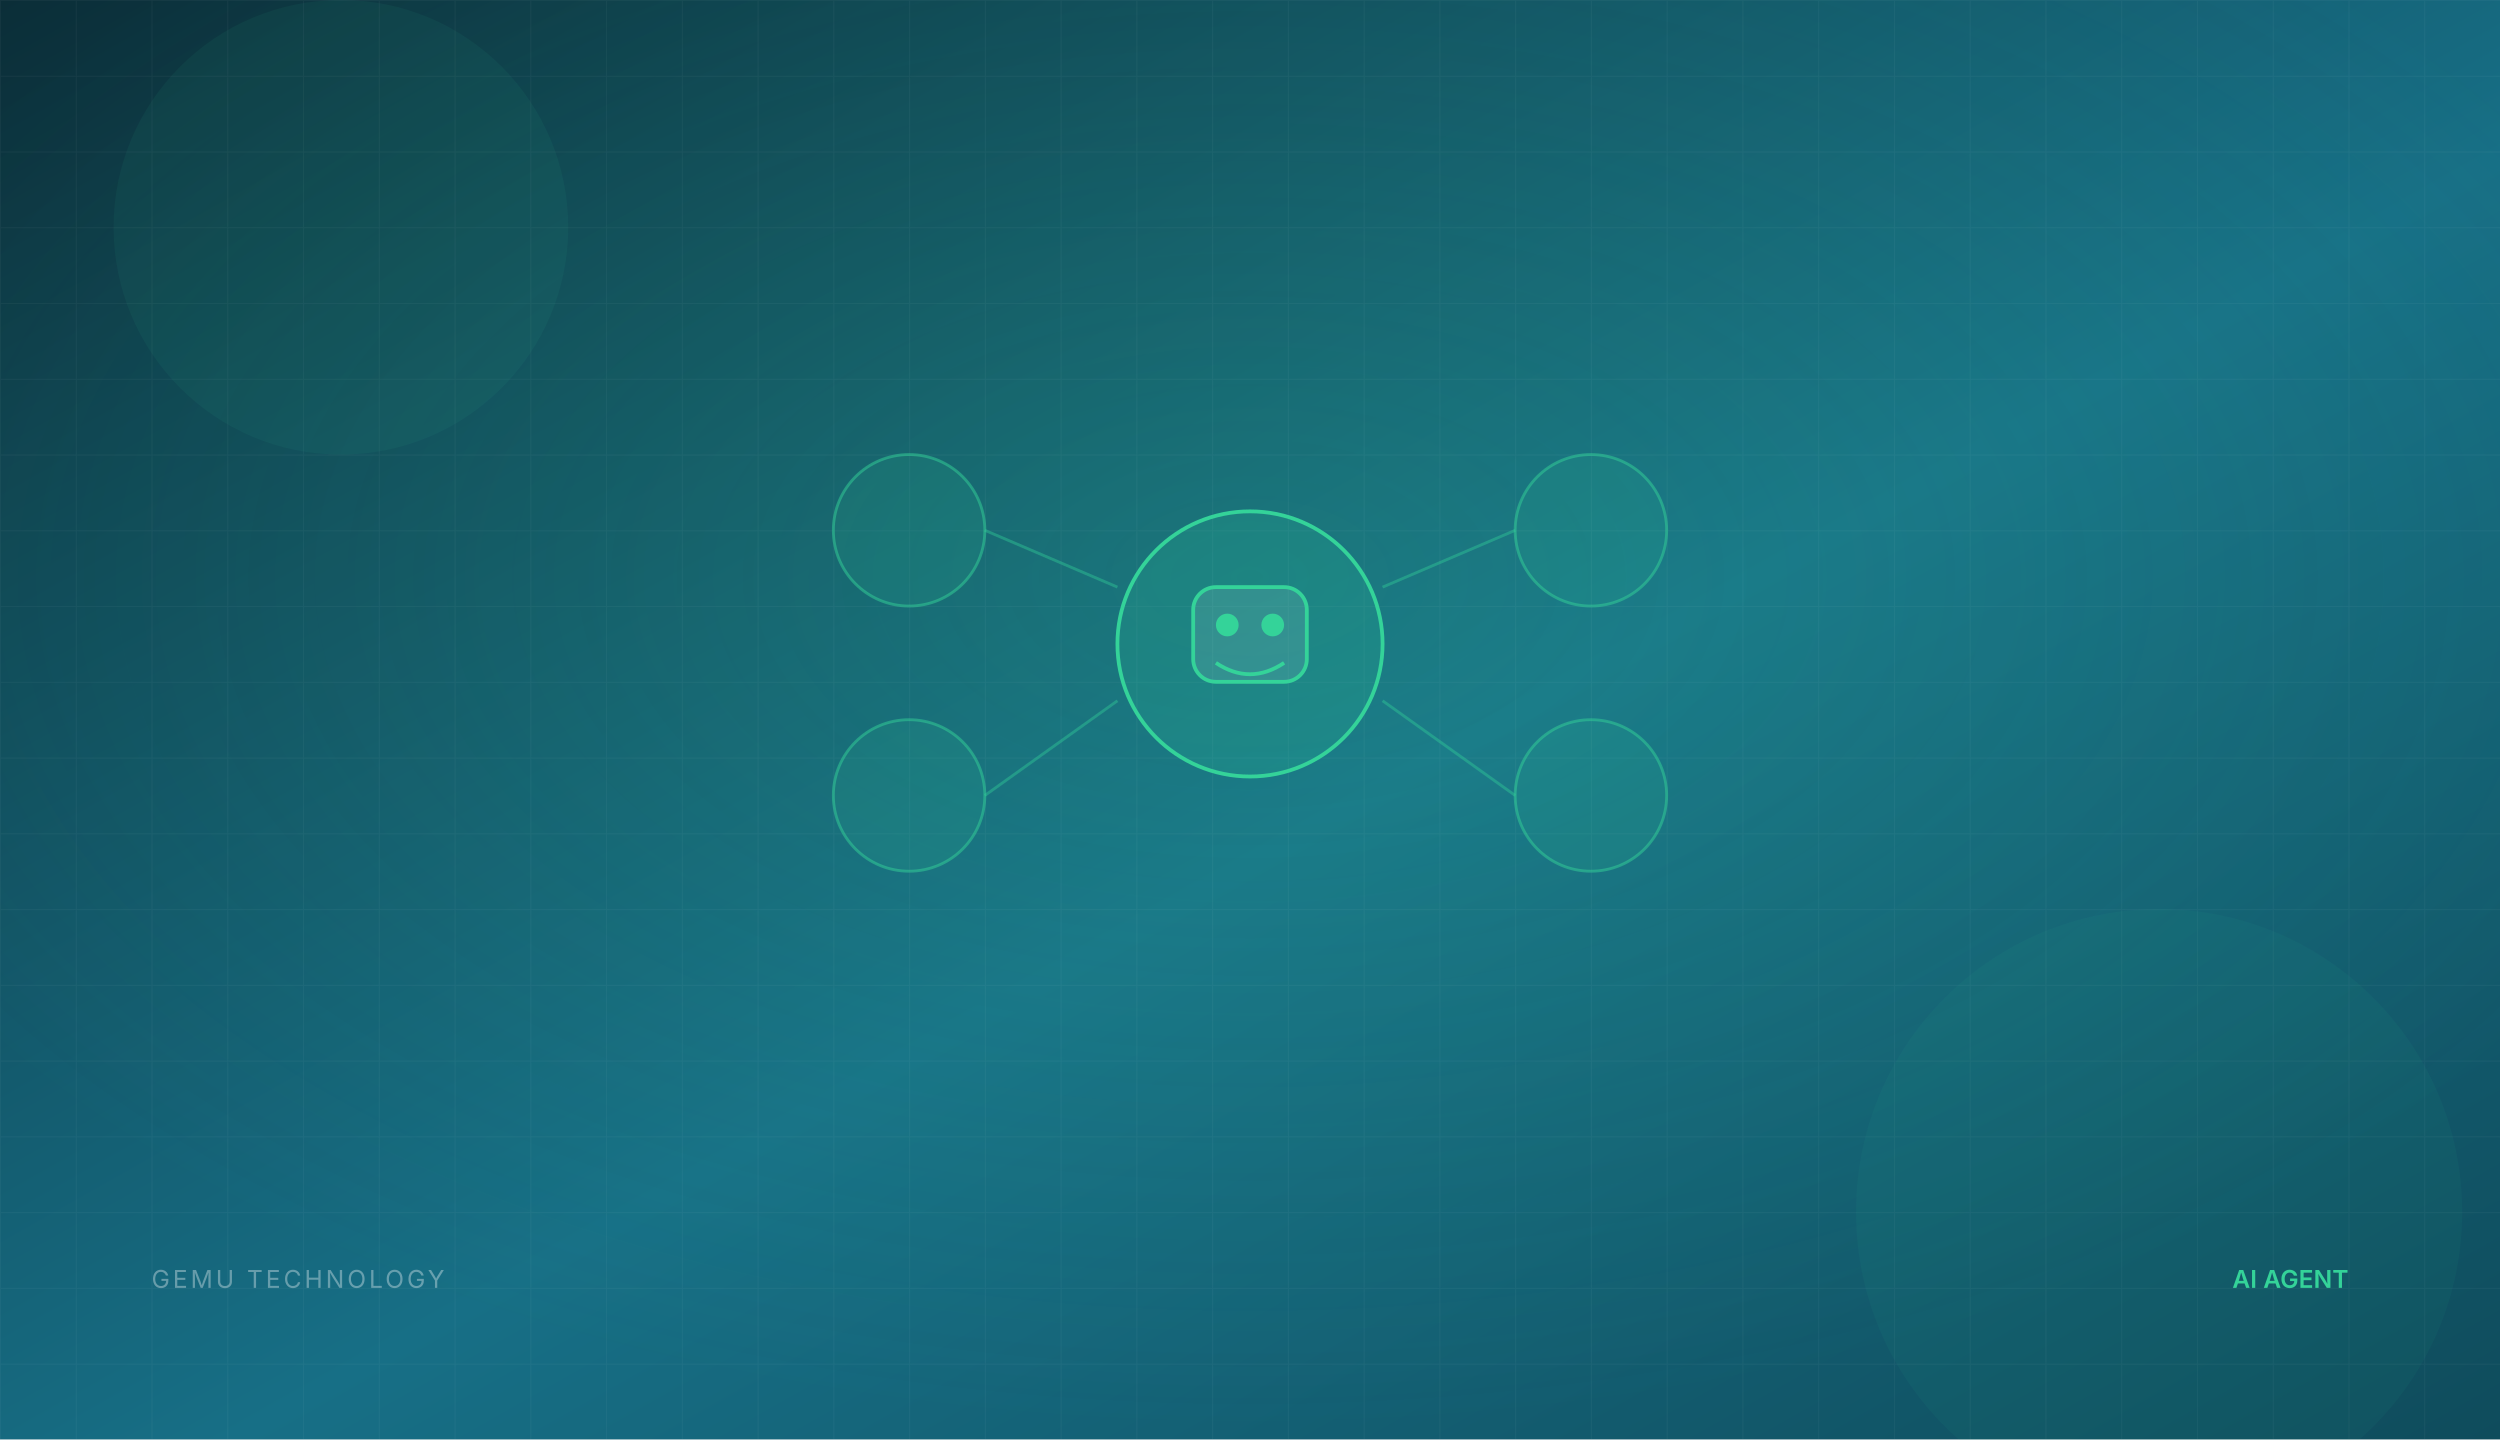
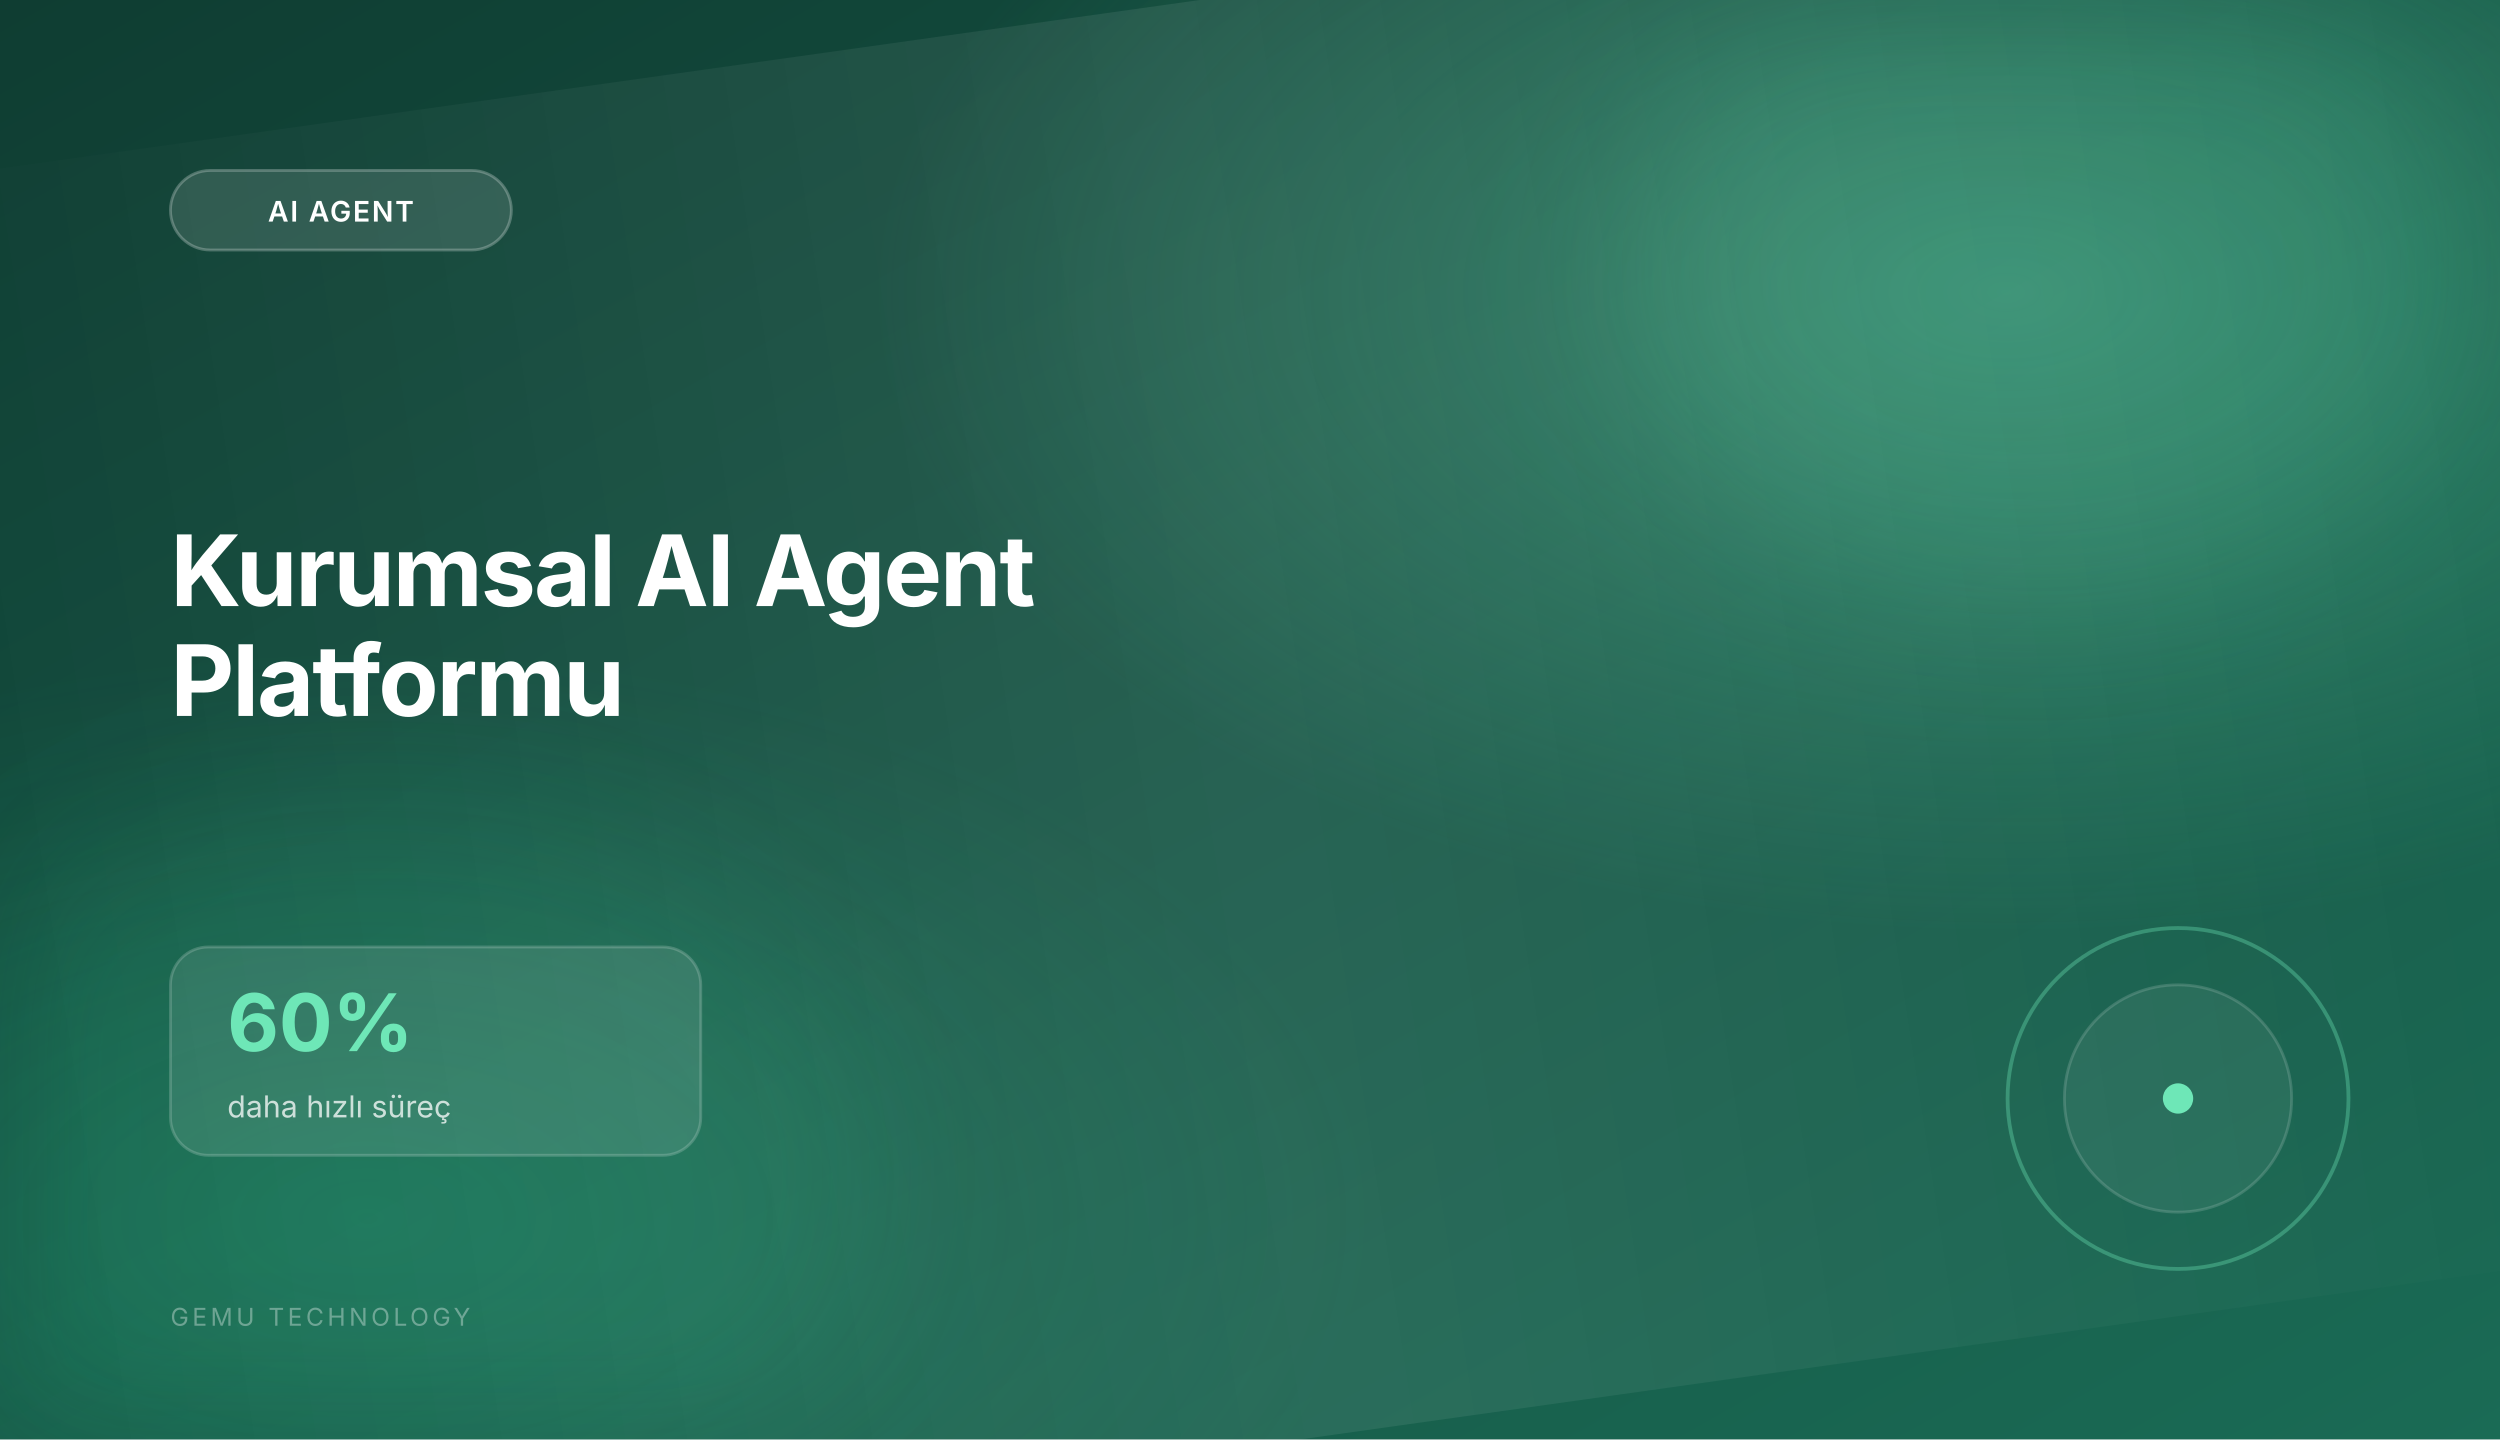
- <svg xmlns="http://www.w3.org/2000/svg" width="1320" height="760" viewBox="0 0 1320 760" role="img" aria-label="AI Agent proje görseli">
+ <svg xmlns="http://www.w3.org/2000/svg" width="1320" height="760" viewBox="0 0 1320 760" role="img" aria-label="Kurumsal AI Agent Platformu">
  <defs>
    <linearGradient id="bg-kurumsal-ai-agent-platformu" x1="0%" y1="0%" x2="100%" y2="100%">
-       <stop offset="0%" stop-color="#0b2e38" />
-       <stop offset="55%" stop-color="#176f86" />
-       <stop offset="100%" stop-color="#0f4c5c" />
+       <stop offset="0%" stop-color="#0f3d32" />
+       <stop offset="100%" stop-color="#1a6b55" />
    </linearGradient>
-     <radialGradient id="glow-kurumsal-ai-agent-platformu" cx="50%" cy="40%" r="60%">
-       <stop offset="0%" stop-color="#34d399" stop-opacity="0.18" />
+     <radialGradient id="orb1-kurumsal-ai-agent-platformu" cx="80%" cy="20%" r="45%">
+       <stop offset="0%" stop-color="#6ee7b7" stop-opacity="0.35" />
+       <stop offset="100%" stop-color="#6ee7b7" stop-opacity="0" />
+     </radialGradient>
+     <radialGradient id="orb2-kurumsal-ai-agent-platformu" cx="15%" cy="85%" r="40%">
+       <stop offset="0%" stop-color="#34d399" stop-opacity="0.2" />
      <stop offset="100%" stop-color="#34d399" stop-opacity="0" />
    </radialGradient>
-     <pattern id="grid-kurumsal-ai-agent-platformu" width="40" height="40" patternUnits="userSpaceOnUse">
-       <path d="M 40 0 L 0 0 0 40" fill="none" stroke="rgba(255,255,255,0.04)" stroke-width="1" />
-     </pattern>
+     <linearGradient id="shine-kurumsal-ai-agent-platformu" x1="0%" y1="0%" x2="100%" y2="0%">
+       <stop offset="0%" stop-color="#ffffff" stop-opacity="0" />
+       <stop offset="50%" stop-color="#ffffff" stop-opacity="0.08" />
+       <stop offset="100%" stop-color="#ffffff" stop-opacity="0" />
+     </linearGradient>
+     <filter id="blur-kurumsal-ai-agent-platformu" x="-20%" y="-20%" width="140%" height="140%">
+       <feGaussianBlur stdDeviation="40" />
+     </filter>
  </defs>
  <rect width="1320" height="760" fill="url(#bg-kurumsal-ai-agent-platformu)" />
-   <rect width="1320" height="760" fill="url(#glow-kurumsal-ai-agent-platformu)" />
-   <rect width="1320" height="760" fill="url(#grid-kurumsal-ai-agent-platformu)" />
-   <circle cx="180" cy="120" r="120" fill="#34d399" opacity="0.06" />
-   <circle cx="1140" cy="640" r="160" fill="#34d399" opacity="0.05" />
-   <circle cx="660" cy="340" r="70" fill="rgba(52,211,153,0.15)" stroke="#34d399" stroke-width="2" />
-   <rect x="630" y="310" width="60" height="50" rx="12" fill="rgba(255,255,255,0.1)" stroke="#34d399" stroke-width="2" />
-   <circle cx="648" cy="330" r="6" fill="#34d399" />
-   <circle cx="672" cy="330" r="6" fill="#34d399" />
-   <path d="M642 350 Q660 362 678 350" stroke="#34d399" stroke-width="2" fill="none" />
-   <circle cx="480" cy="280" r="40" fill="rgba(52,211,153,0.1)" stroke="rgba(52,211,153,0.5)" stroke-width="1.5" />
-   <circle cx="840" cy="280" r="40" fill="rgba(52,211,153,0.1)" stroke="rgba(52,211,153,0.5)" stroke-width="1.5" />
-   <circle cx="480" cy="420" r="40" fill="rgba(52,211,153,0.1)" stroke="rgba(52,211,153,0.5)" stroke-width="1.5" />
-   <circle cx="840" cy="420" r="40" fill="rgba(52,211,153,0.1)" stroke="rgba(52,211,153,0.5)" stroke-width="1.5" />
-   <line x1="520" y1="280" x2="590" y2="310" stroke="rgba(52,211,153,0.4)" stroke-width="1.5" />
-   <line x1="800" y1="280" x2="730" y2="310" stroke="rgba(52,211,153,0.4)" stroke-width="1.5" />
-   <line x1="520" y1="420" x2="590" y2="370" stroke="rgba(52,211,153,0.4)" stroke-width="1.5" />
-   <line x1="800" y1="420" x2="730" y2="370" stroke="rgba(52,211,153,0.4)" stroke-width="1.5" />
-   <text x="80" y="680" fill="rgba(255,255,255,0.35)" font-size="13" font-family="system-ui,-apple-system,sans-serif" letter-spacing="0.12em">GEMU TECHNOLOGY</text>
-   <text x="1240" y="680" text-anchor="end" fill="#34d399" font-size="13" font-family="system-ui,-apple-system,sans-serif" font-weight="600">AI AGENT</text>
+   <rect width="1320" height="760" fill="url(#orb1-kurumsal-ai-agent-platformu)" />
+   <rect width="1320" height="760" fill="url(#orb2-kurumsal-ai-agent-platformu)" />
+   <ellipse cx="1080" cy="140" rx="220" ry="180" fill="#6ee7b7" opacity="0.12" filter="url(#blur-kurumsal-ai-agent-platformu)" />
+   <ellipse cx="200" cy="620" rx="260" ry="200" fill="#34d399" opacity="0.1" filter="url(#blur-kurumsal-ai-agent-platformu)" />
+   <rect x="0" y="0" width="1320" height="760" fill="url(#shine-kurumsal-ai-agent-platformu)" transform="rotate(-8 660 380)" />
+   <rect x="90" y="90" width="180" height="42" rx="21" fill="rgba(255,255,255,0.12)" stroke="rgba(255,255,255,0.25)" stroke-width="1.5" />
+   <text x="180" y="117" text-anchor="middle" fill="#ffffff" font-size="15" font-family="system-ui,-apple-system,sans-serif" font-weight="600" letter-spacing="0.06em">AI AGENT</text>
+   <text x="90" y="320" fill="#ffffff" font-size="52" font-family="system-ui,-apple-system,sans-serif" font-weight="700" letter-spacing="-0.02em">
+     <tspan x="90" dy="0">Kurumsal AI Agent</tspan>
+     <tspan x="90" dy="58">Platformu</tspan>
+   </text>
+   <rect x="90" y="500" width="280" height="110" rx="20" fill="rgba(255,255,255,0.1)" stroke="rgba(255,255,255,0.18)" stroke-width="1.5" />
+   <text x="120" y="555" fill="#6ee7b7" font-size="42" font-family="system-ui,-apple-system,sans-serif" font-weight="700">60%</text>
+   <text x="120" y="590" fill="rgba(255,255,255,0.75)" font-size="16" font-family="system-ui,-apple-system,sans-serif">daha hızlı süreç</text>
+   <circle cx="1150" cy="580" r="90" fill="none" stroke="#6ee7b7" stroke-width="2" opacity="0.35" />
+   <circle cx="1150" cy="580" r="60" fill="rgba(255,255,255,0.06)" stroke="rgba(255,255,255,0.15)" stroke-width="1.5" />
+   <circle cx="1150" cy="580" r="8" fill="#6ee7b7" />
+   <text x="90" y="700" fill="rgba(255,255,255,0.35)" font-size="13" font-family="system-ui,-apple-system,sans-serif" letter-spacing="0.14em">GEMU TECHNOLOGY</text>
</svg>
